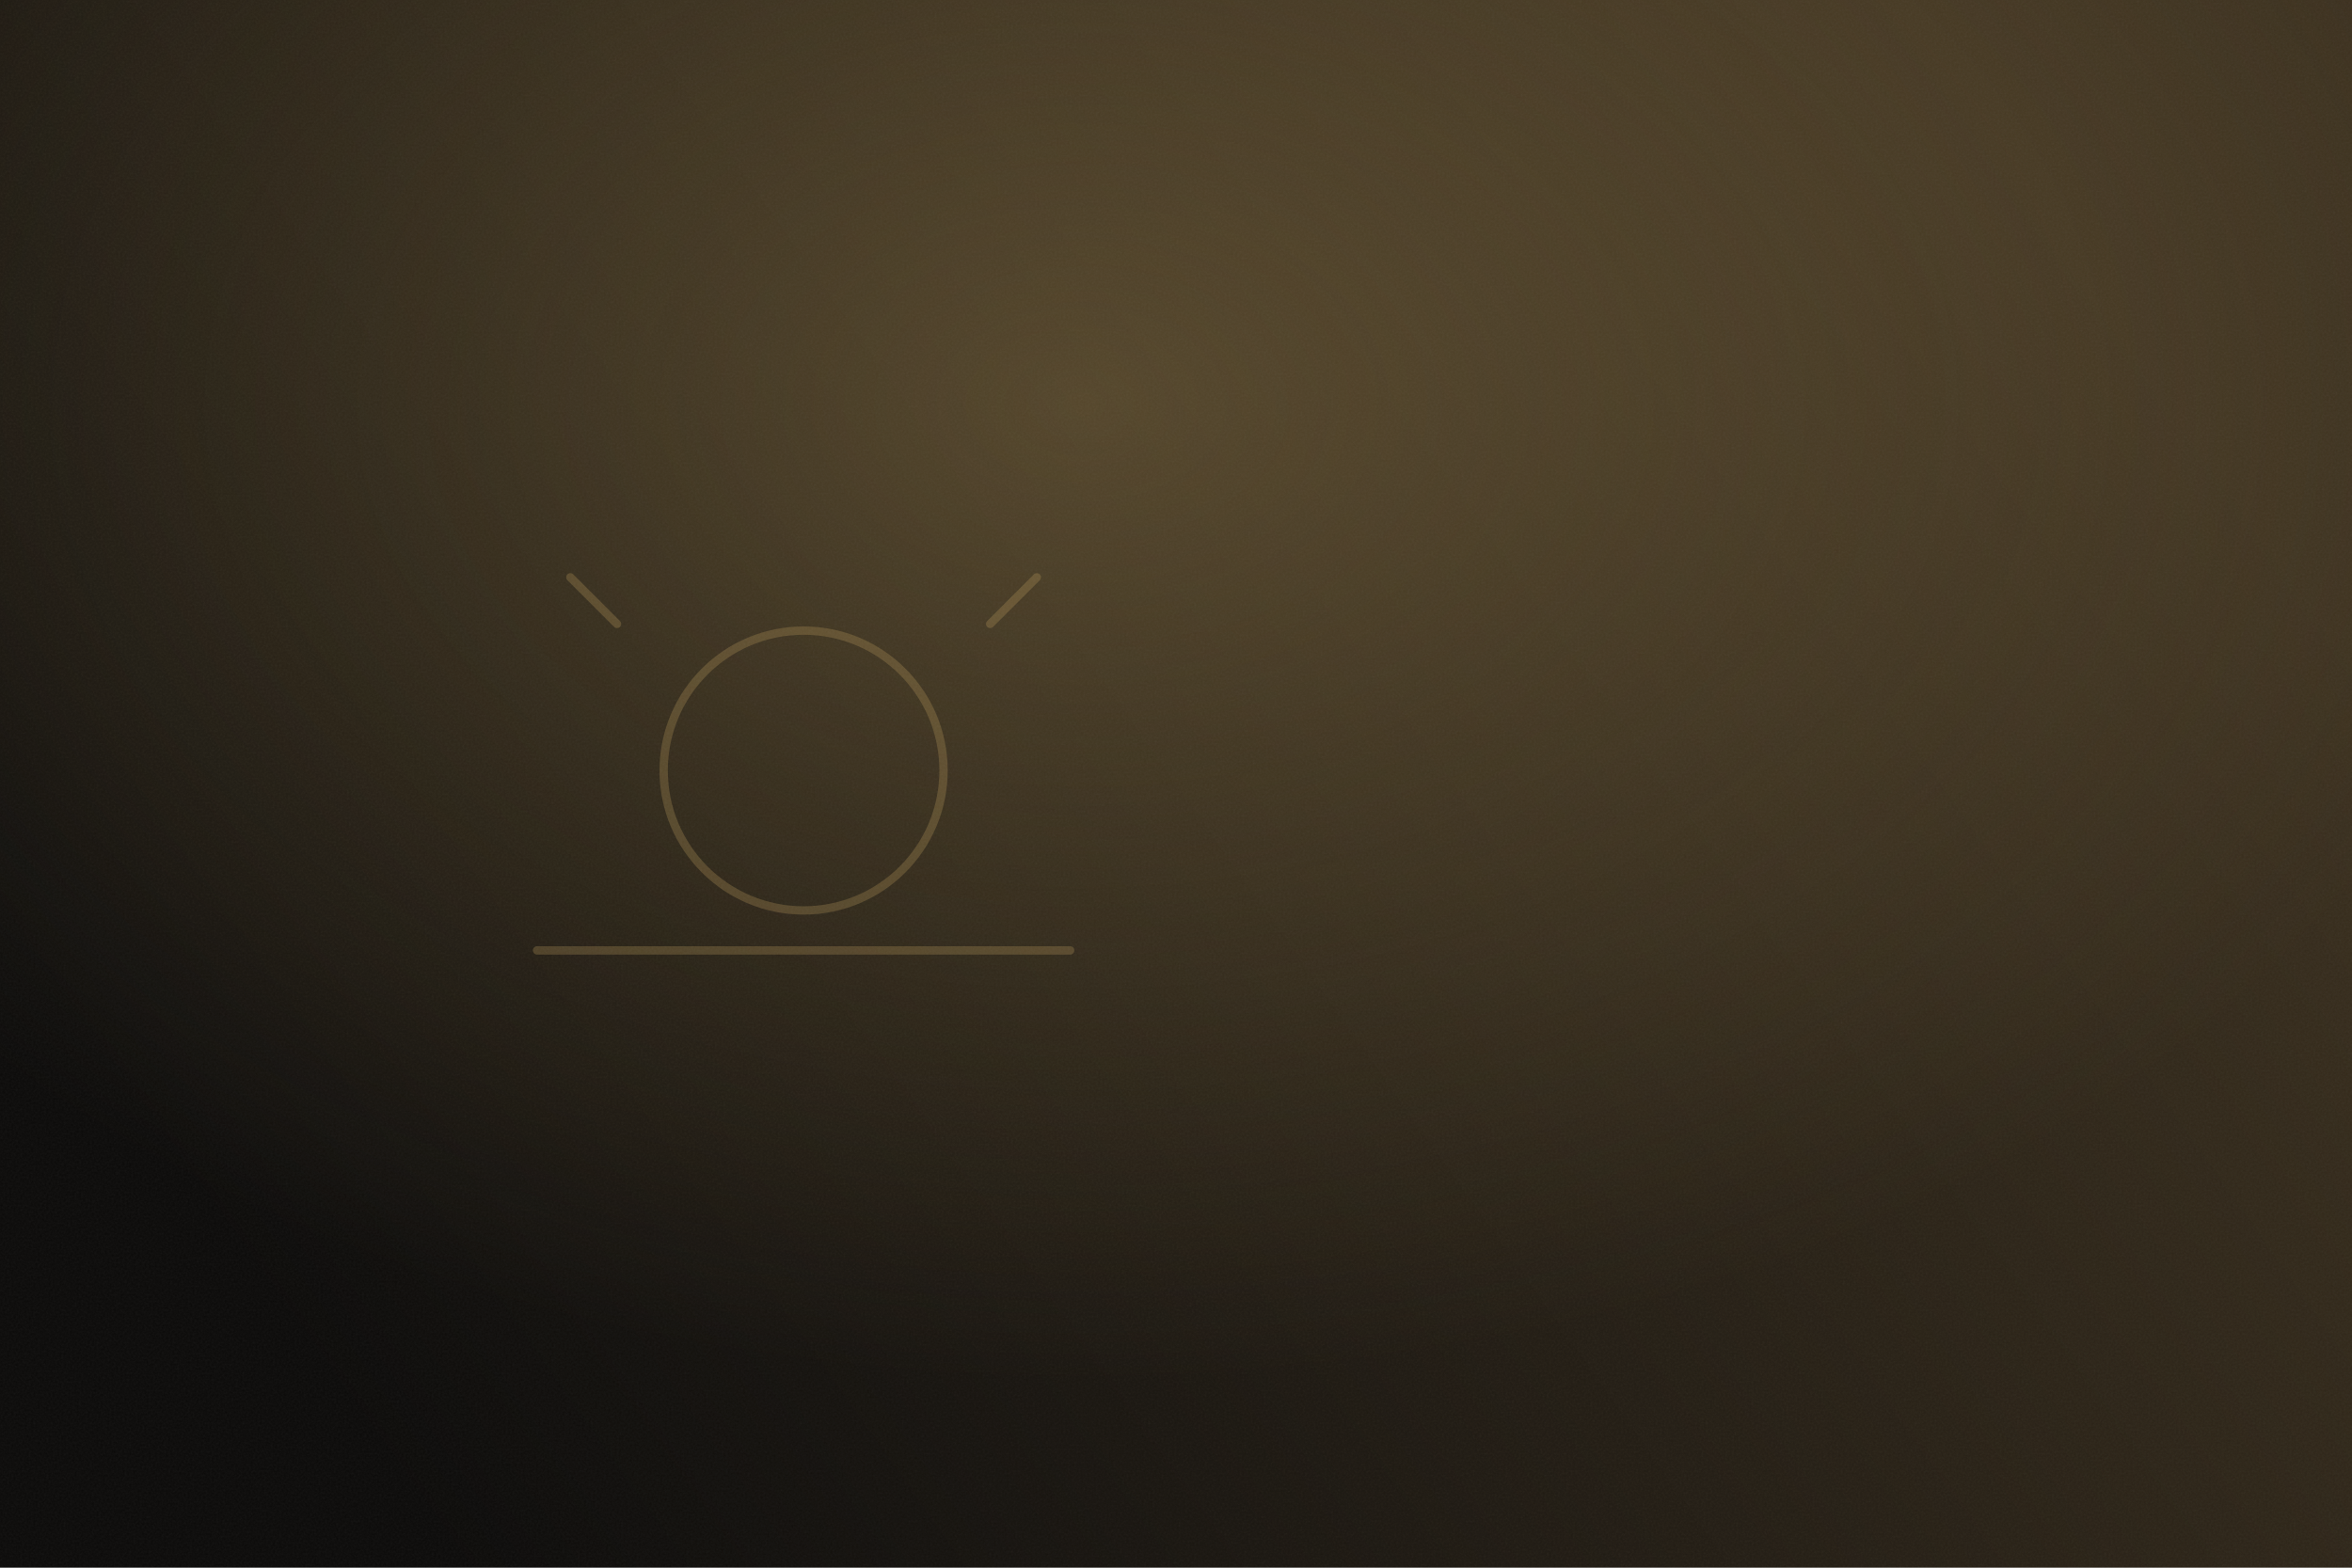
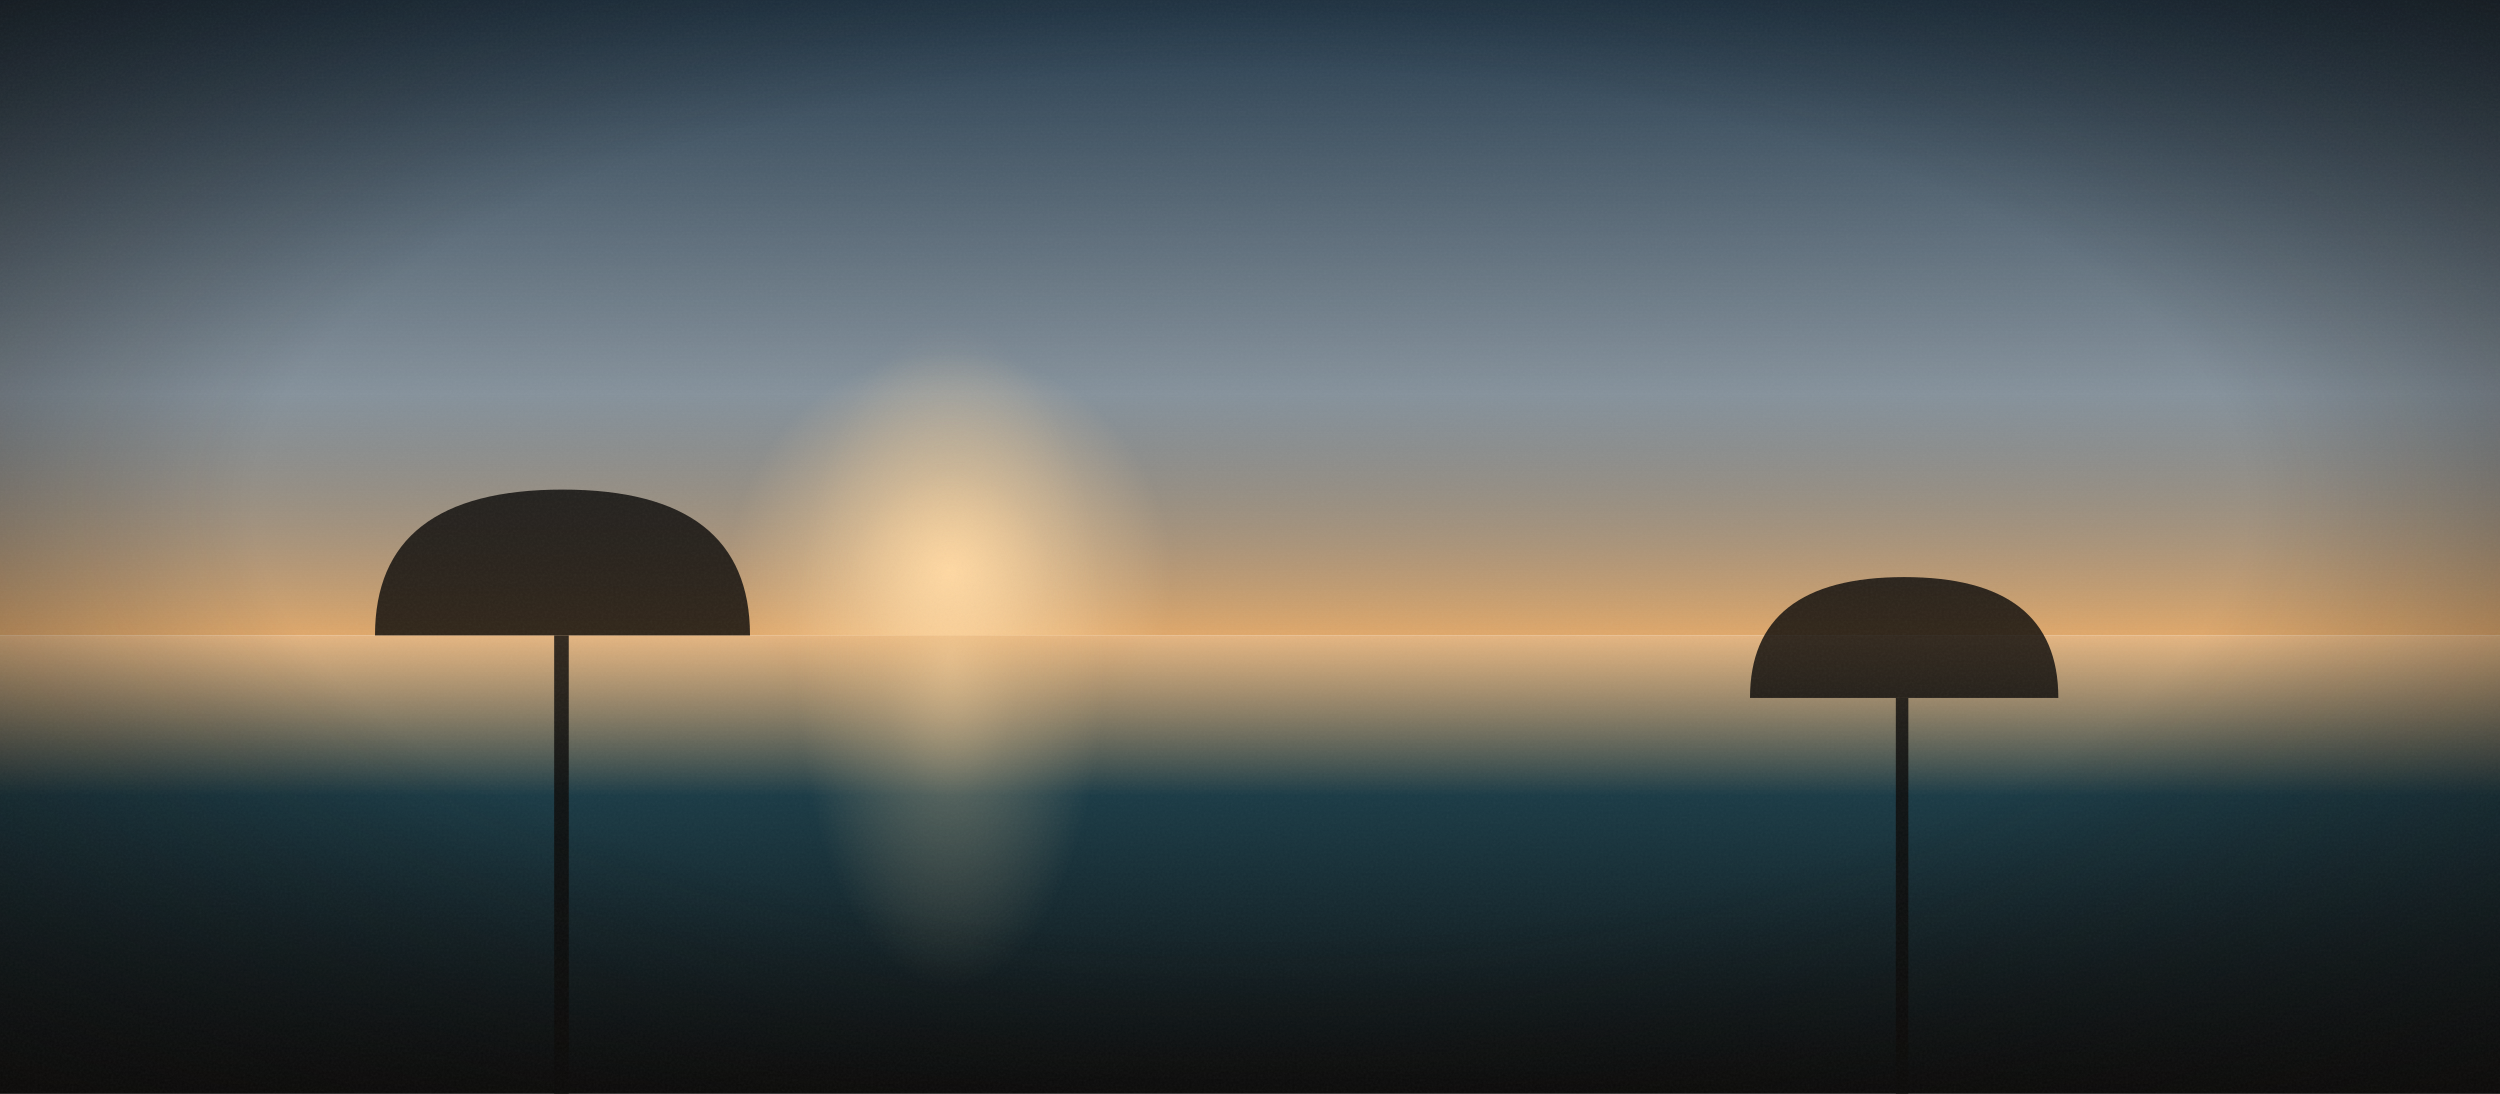
- <svg xmlns="http://www.w3.org/2000/svg" viewBox="0 0 1200 800" role="img" aria-label="beachclub">
+ <svg xmlns="http://www.w3.org/2000/svg" viewBox="0 0 1200 525" preserveAspectRatio="xMidYMid slice">
  <defs>
-     <linearGradient id="g" gradientTransform="rotate(155 .5 .5)">
-       <stop offset="0" stop-color="#3a2f1e" />
+     <linearGradient id="sky" x1="0" y1="0" x2="0" y2="1">
+       <stop offset="0" stop-color="#22384a" />
+       <stop offset=".62" stop-color="#22384a" stop-opacity=".55" />
+       <stop offset="1" stop-color="#e0a86a" />
+     </linearGradient>
+     <linearGradient id="ground" x1="0" y1="0" x2="0" y2="1">
+       <stop offset="0" stop-color="#e0a86a" stop-opacity=".85" />
+       <stop offset=".35" stop-color="#1a3a45" />
      <stop offset="1" stop-color="#0b0a09" />
    </linearGradient>
-     <radialGradient id="w" cx="46%" cy="26%" r="62%">
-       <stop offset="0" stop-color="#c2a15f" stop-opacity=".30" />
-       <stop offset="1" stop-color="#c2a15f" stop-opacity="0" />
+     <radialGradient id="sun" cx="50%" cy="50%" r="50%">
+       <stop offset="0" stop-color="#ffd8a2" />
+       <stop offset=".45" stop-color="#ffd8a2" stop-opacity=".45" />
+       <stop offset="1" stop-color="#ffd8a2" stop-opacity="0" />
    </radialGradient>
-     <filter id="n">
-       <feTurbulence type="fractalNoise" baseFrequency=".9" numOctaves="3" />
+     <radialGradient id="vig" cx="50%" cy="46%" r="72%">
+       <stop offset=".55" stop-color="#0b0a09" stop-opacity="0" />
+       <stop offset="1" stop-color="#0b0a09" stop-opacity=".72" />
+     </radialGradient>
+     <filter id="grain">
+       <feTurbulence type="fractalNoise" baseFrequency=".85" numOctaves="3" />
      <feColorMatrix type="saturate" values="0" />
    </filter>
  </defs>
-   <rect width="1200" height="800" fill="url(#g)" />
-   <rect width="1200" height="800" fill="url(#w)" />
-   <g transform="translate(240 230) scale(1.7)" fill="none" stroke="#c2a15f" stroke-opacity=".27" stroke-width="2.5" stroke-linecap="round" stroke-linejoin="round">
-     <circle cx="100" cy="96" r="42" />
-     <path d="M20 150h160M44 52 30 38M156 52l14-14" />
+   <rect width="1200" height="305" fill="url(#sky)" />
+   <circle cx="456" cy="275" r="106" fill="url(#sun)" />
+   <rect y="305" width="1200" height="220" fill="url(#ground)" />
+   <ellipse cx="456" cy="315" rx="74.2" ry="159" fill="url(#sun)" opacity=".5" />
+   <g fill="#0b0a09" fill-opacity=".82">
+     <path d="M180 305 q0 -70 90 -70 q90 0 90 70z" />
+     <rect x="266" y="305" width="7" height="495" />
+     <path d="M840 335 q0 -58 74 -58 q74 0 74 58z" />
+     <rect x="910" y="335" width="6" height="465" />
  </g>
-   <rect width="1200" height="800" filter="url(#n)" opacity=".055" />
+   <rect width="1200" height="525" fill="url(#vig)" />
+   <rect width="1200" height="525" filter="url(#grain)" opacity=".05" />
</svg>
